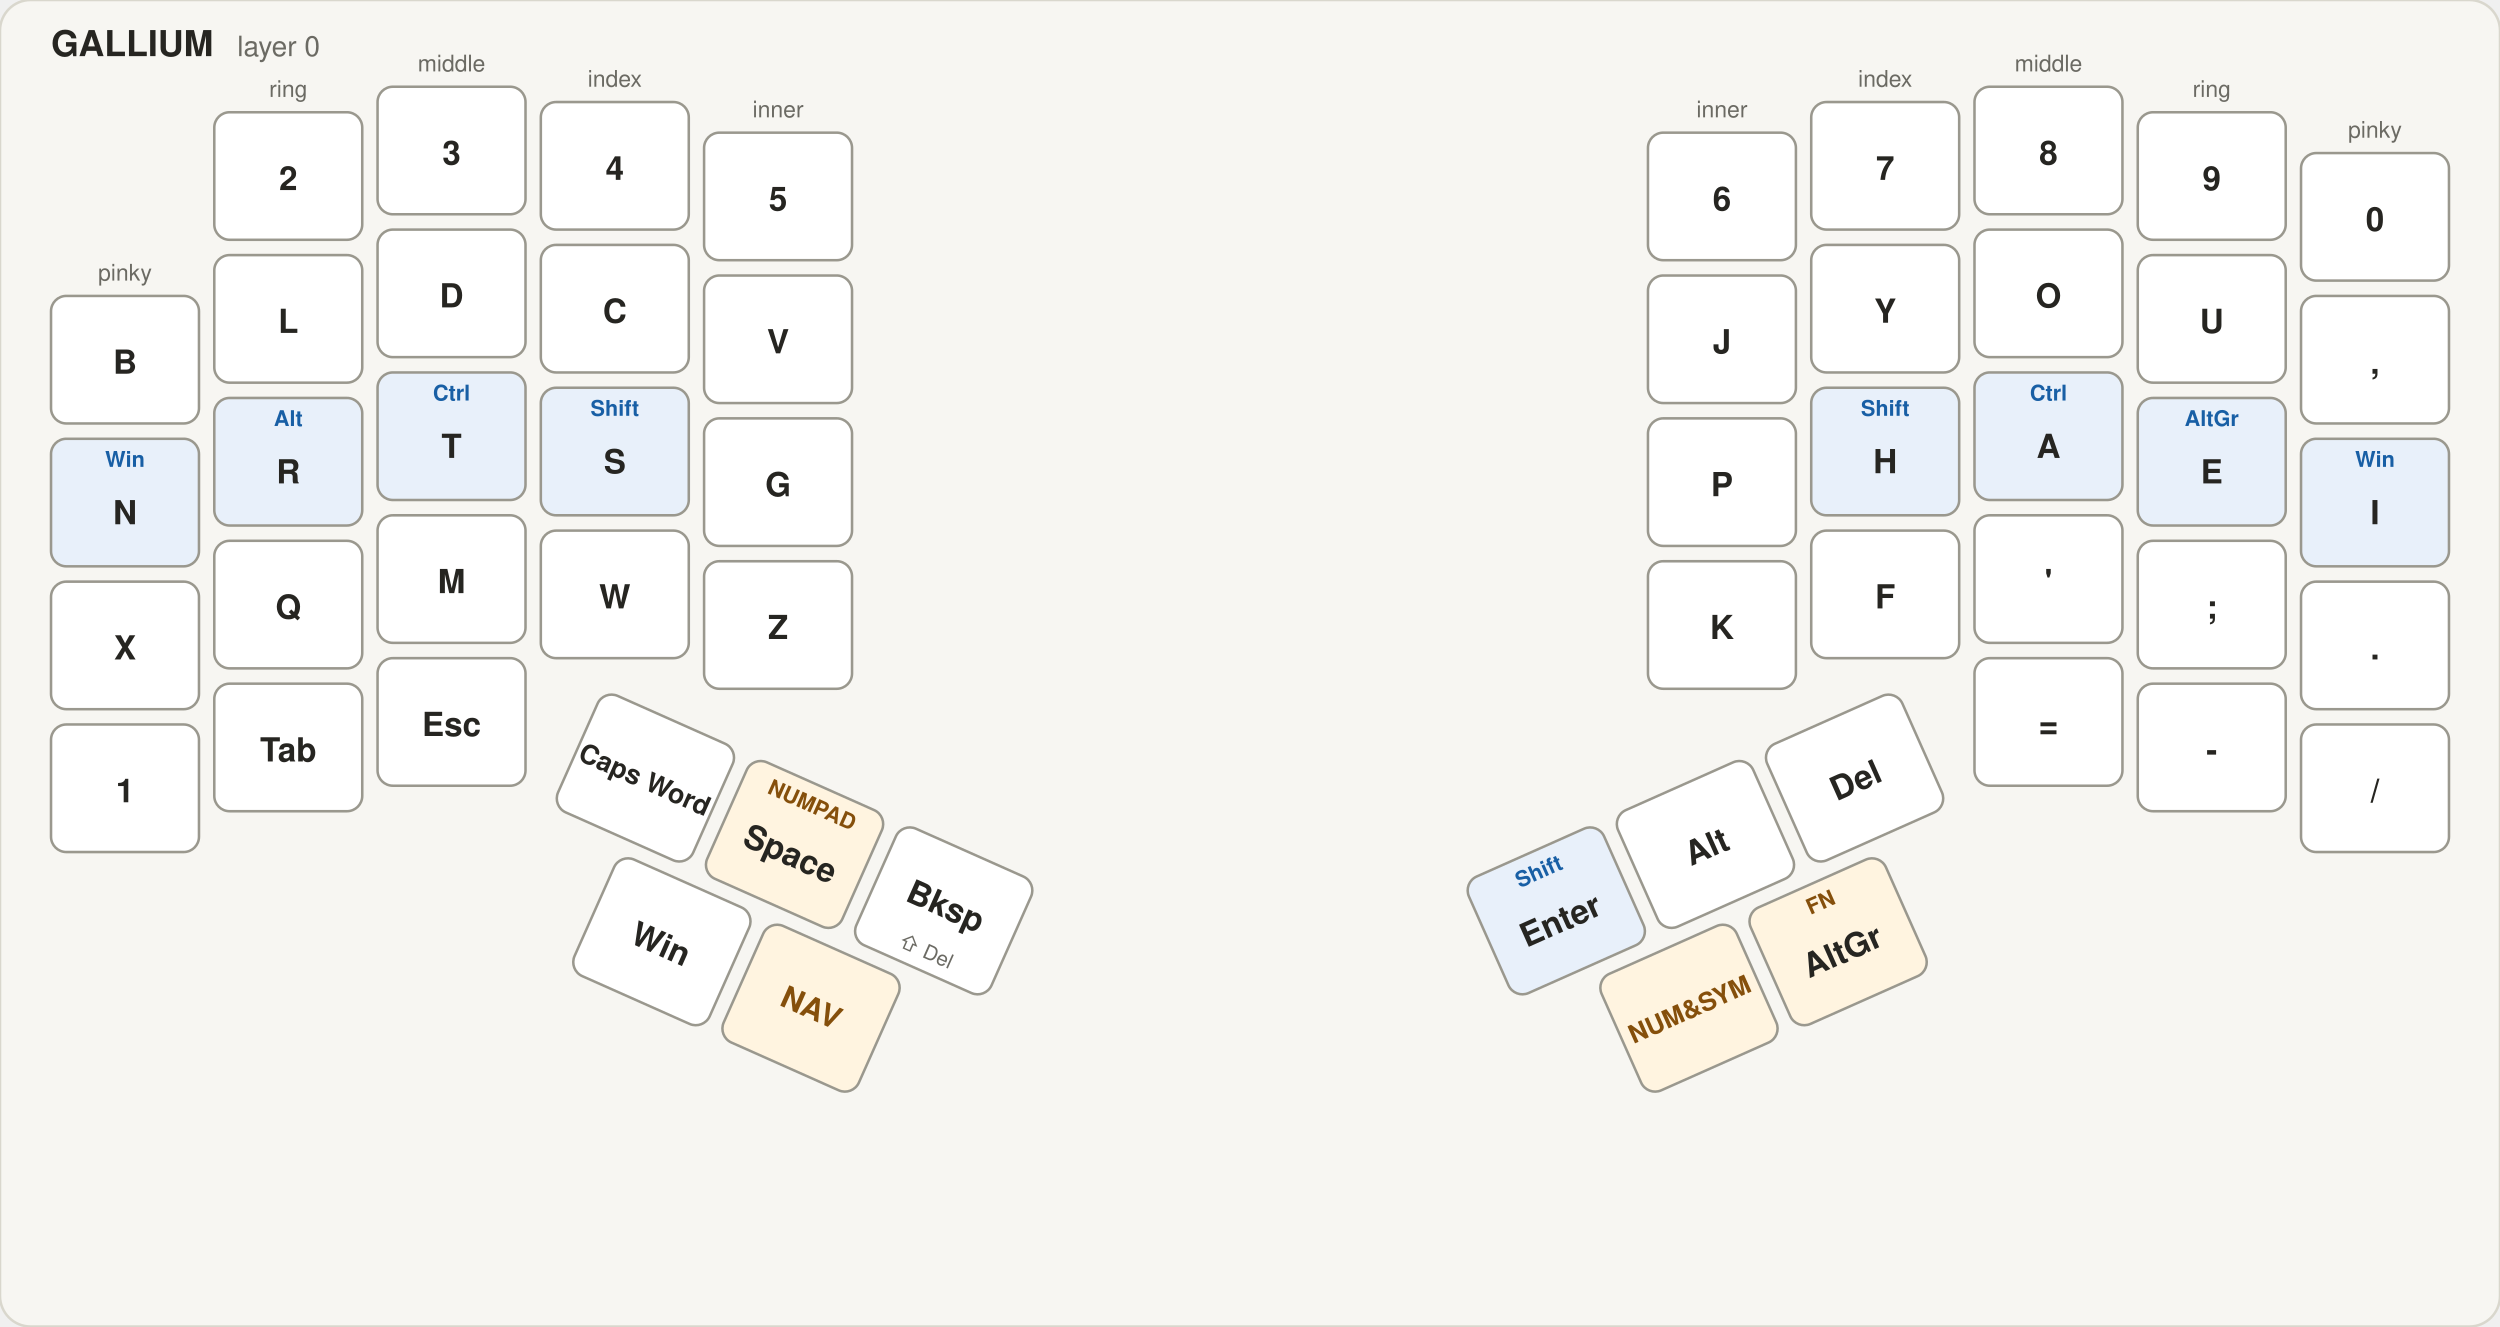
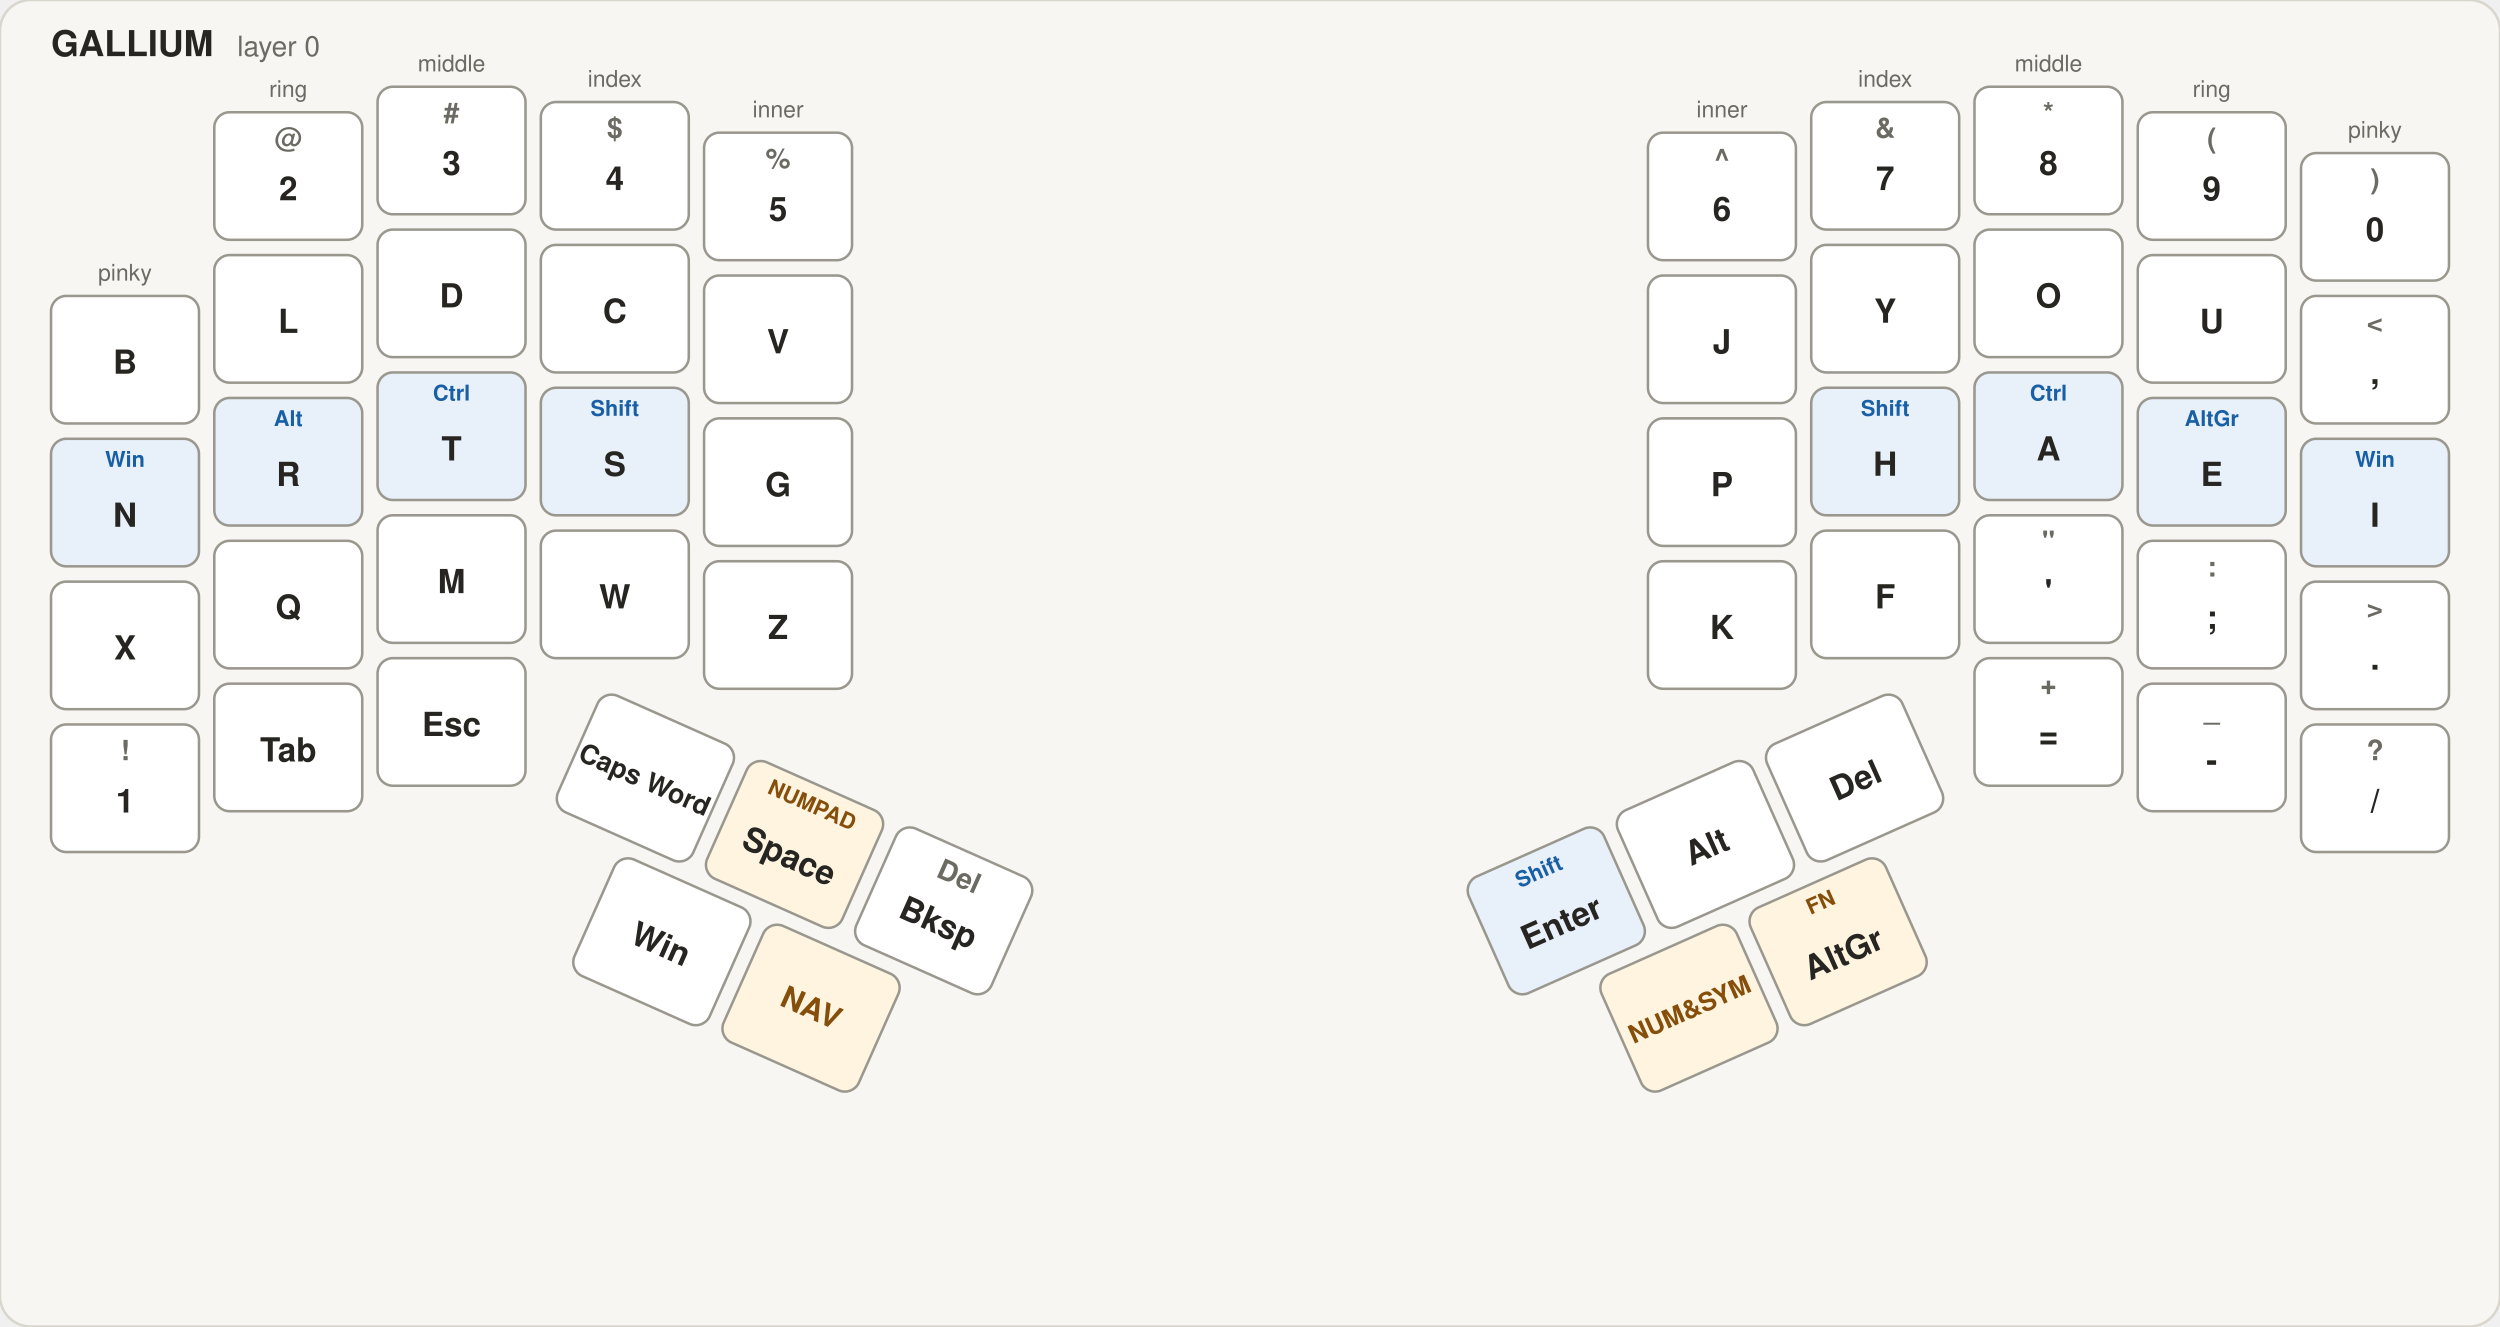
<svg xmlns="http://www.w3.org/2000/svg" viewBox="0 0 980 520" width="980" height="520" font-family="-apple-system, 'Segoe UI', Helvetica, Arial, sans-serif">
  <rect width="980" height="520" rx="12" fill="#f7f6f2" stroke="#d9d7cd" />
  <text x="20" y="22" font-size="14" font-weight="700" fill="#262521">GALLIUM</text>
  <text x="93" y="22" font-size="11" fill="#6b6a63">layer 0</text>
  <text x="49" y="110" text-anchor="middle" font-size="9" fill="#6b6a63">pinky</text>
  <g data-pos="9">
    <rect x="20" y="116" width="58" height="50" rx="6" fill="#ffffff" stroke="#9a988e" />
    <text x="49" y="146.5" text-anchor="middle" font-size="13" font-weight="700" fill="#262521">B</text>
  </g>
  <g data-pos="19">
    <rect x="20" y="172" width="58" height="50" rx="6" fill="#e8f0fa" stroke="#9a988e" />
    <text x="49" y="183" text-anchor="middle" font-size="8.5" font-weight="600" fill="#185fa5">Win</text>
-     <text x="49" y="205.5" text-anchor="middle" font-size="13" font-weight="700" fill="#262521">N</text>
+     <text x="49" y="206.5" text-anchor="middle" font-size="13" font-weight="700" fill="#262521">N</text>
  </g>
  <g data-pos="29">
    <rect x="20" y="228" width="58" height="50" rx="6" fill="#ffffff" stroke="#9a988e" />
    <text x="49" y="258.5" text-anchor="middle" font-size="13" font-weight="700" fill="#262521">X</text>
  </g>
  <g data-pos="39">
    <rect x="20" y="284" width="58" height="50" rx="6" fill="#ffffff" stroke="#9a988e" />
-     <text x="49" y="314.5" text-anchor="middle" font-size="13" font-weight="700" fill="#262521">1</text>
+     <text x="49" y="298" text-anchor="middle" font-size="11" font-weight="600" fill="#6b6a63">!</text>
+     <text x="49" y="318.5" text-anchor="middle" font-size="13" font-weight="700" fill="#262521">1</text>
  </g>
  <text x="113" y="38" text-anchor="middle" font-size="9" fill="#6b6a63">ring</text>
  <g data-pos="0">
    <rect x="84" y="44" width="58" height="50" rx="6" fill="#ffffff" stroke="#9a988e" />
-     <text x="113" y="74.5" text-anchor="middle" font-size="13" font-weight="700" fill="#262521">2</text>
+     <text x="113" y="58" text-anchor="middle" font-size="11" font-weight="600" fill="#6b6a63">@</text>
+     <text x="113" y="78.5" text-anchor="middle" font-size="13" font-weight="700" fill="#262521">2</text>
  </g>
  <g data-pos="10">
    <rect x="84" y="100" width="58" height="50" rx="6" fill="#ffffff" stroke="#9a988e" />
    <text x="113" y="130.5" text-anchor="middle" font-size="13" font-weight="700" fill="#262521">L</text>
  </g>
  <g data-pos="20">
    <rect x="84" y="156" width="58" height="50" rx="6" fill="#e8f0fa" stroke="#9a988e" />
    <text x="113" y="167" text-anchor="middle" font-size="8.5" font-weight="600" fill="#185fa5">Alt</text>
-     <text x="113" y="189.5" text-anchor="middle" font-size="13" font-weight="700" fill="#262521">R</text>
+     <text x="113" y="190.5" text-anchor="middle" font-size="13" font-weight="700" fill="#262521">R</text>
  </g>
  <g data-pos="30">
    <rect x="84" y="212" width="58" height="50" rx="6" fill="#ffffff" stroke="#9a988e" />
    <text x="113" y="242.5" text-anchor="middle" font-size="13" font-weight="700" fill="#262521">Q</text>
  </g>
  <g data-pos="40">
    <rect x="84" y="268" width="58" height="50" rx="6" fill="#ffffff" stroke="#9a988e" />
    <text x="113" y="298.5" text-anchor="middle" font-size="13" font-weight="700" fill="#262521">Tab</text>
  </g>
  <text x="177" y="28" text-anchor="middle" font-size="9" fill="#6b6a63">middle</text>
  <g data-pos="1">
    <rect x="148" y="34" width="58" height="50" rx="6" fill="#ffffff" stroke="#9a988e" />
-     <text x="177" y="64.5" text-anchor="middle" font-size="13" font-weight="700" fill="#262521">3</text>
+     <text x="177" y="48" text-anchor="middle" font-size="11" font-weight="600" fill="#6b6a63">#</text>
+     <text x="177" y="68.5" text-anchor="middle" font-size="13" font-weight="700" fill="#262521">3</text>
  </g>
  <g data-pos="11">
    <rect x="148" y="90" width="58" height="50" rx="6" fill="#ffffff" stroke="#9a988e" />
    <text x="177" y="120.5" text-anchor="middle" font-size="13" font-weight="700" fill="#262521">D</text>
  </g>
  <g data-pos="21">
    <rect x="148" y="146" width="58" height="50" rx="6" fill="#e8f0fa" stroke="#9a988e" />
    <text x="177" y="157" text-anchor="middle" font-size="8.5" font-weight="600" fill="#185fa5">Ctrl</text>
-     <text x="177" y="179.5" text-anchor="middle" font-size="13" font-weight="700" fill="#262521">T</text>
+     <text x="177" y="180.5" text-anchor="middle" font-size="13" font-weight="700" fill="#262521">T</text>
  </g>
  <g data-pos="31">
    <rect x="148" y="202" width="58" height="50" rx="6" fill="#ffffff" stroke="#9a988e" />
    <text x="177" y="232.5" text-anchor="middle" font-size="13" font-weight="700" fill="#262521">M</text>
  </g>
  <g data-pos="41">
    <rect x="148" y="258" width="58" height="50" rx="6" fill="#ffffff" stroke="#9a988e" />
    <text x="177" y="288.5" text-anchor="middle" font-size="13" font-weight="700" fill="#262521">Esc</text>
  </g>
  <text x="241" y="34" text-anchor="middle" font-size="9" fill="#6b6a63">index</text>
  <g data-pos="2">
    <rect x="212" y="40" width="58" height="50" rx="6" fill="#ffffff" stroke="#9a988e" />
-     <text x="241" y="70.5" text-anchor="middle" font-size="13" font-weight="700" fill="#262521">4</text>
+     <text x="241" y="54" text-anchor="middle" font-size="11" font-weight="600" fill="#6b6a63">$</text>
+     <text x="241" y="74.5" text-anchor="middle" font-size="13" font-weight="700" fill="#262521">4</text>
  </g>
  <g data-pos="12">
    <rect x="212" y="96" width="58" height="50" rx="6" fill="#ffffff" stroke="#9a988e" />
    <text x="241" y="126.5" text-anchor="middle" font-size="13" font-weight="700" fill="#262521">C</text>
  </g>
  <g data-pos="22">
    <rect x="212" y="152" width="58" height="50" rx="6" fill="#e8f0fa" stroke="#9a988e" />
    <text x="241" y="163" text-anchor="middle" font-size="8.5" font-weight="600" fill="#185fa5">Shift</text>
-     <text x="241" y="185.5" text-anchor="middle" font-size="13" font-weight="700" fill="#262521">S</text>
+     <text x="241" y="186.5" text-anchor="middle" font-size="13" font-weight="700" fill="#262521">S</text>
  </g>
  <g data-pos="32">
    <rect x="212" y="208" width="58" height="50" rx="6" fill="#ffffff" stroke="#9a988e" />
    <text x="241" y="238.5" text-anchor="middle" font-size="13" font-weight="700" fill="#262521">W</text>
  </g>
  <text x="305" y="46" text-anchor="middle" font-size="9" fill="#6b6a63">inner</text>
  <g data-pos="3">
    <rect x="276" y="52" width="58" height="50" rx="6" fill="#ffffff" stroke="#9a988e" />
-     <text x="305" y="82.5" text-anchor="middle" font-size="13" font-weight="700" fill="#262521">5</text>
+     <text x="305" y="66" text-anchor="middle" font-size="11" font-weight="600" fill="#6b6a63">%</text>
+     <text x="305" y="86.5" text-anchor="middle" font-size="13" font-weight="700" fill="#262521">5</text>
  </g>
  <g data-pos="13">
    <rect x="276" y="108" width="58" height="50" rx="6" fill="#ffffff" stroke="#9a988e" />
    <text x="305" y="138.5" text-anchor="middle" font-size="13" font-weight="700" fill="#262521">V</text>
  </g>
  <g data-pos="23">
    <rect x="276" y="164" width="58" height="50" rx="6" fill="#ffffff" stroke="#9a988e" />
    <text x="305" y="194.5" text-anchor="middle" font-size="13" font-weight="700" fill="#262521">G</text>
  </g>
  <g data-pos="33">
    <rect x="276" y="220" width="58" height="50" rx="6" fill="#ffffff" stroke="#9a988e" />
    <text x="305" y="250.5" text-anchor="middle" font-size="13" font-weight="700" fill="#262521">Z</text>
  </g>
  <g transform="rotate(24 253 305)">
    <g data-pos="45">
      <rect x="224" y="280" width="58" height="50" rx="6" fill="#ffffff" stroke="#9a988e" />
      <text x="253" y="309.25" text-anchor="middle" font-size="10.5" font-weight="700" fill="#262521">Caps Word</text>
    </g>
    <g data-pos="48">
      <rect x="288" y="280" width="58" height="50" rx="6" fill="#fff4e0" stroke="#9a988e" />
      <text x="317" y="291" text-anchor="middle" font-size="8.5" font-weight="600" fill="#854f0b">NUMPAD</text>
-       <text x="317" y="313.5" text-anchor="middle" font-size="13" font-weight="700" fill="#262521">Space</text>
+       <text x="317" y="314.5" text-anchor="middle" font-size="13" font-weight="700" fill="#262521">Space</text>
    </g>
    <g data-pos="52">
      <rect x="352" y="280" width="58" height="50" rx="6" fill="#ffffff" stroke="#9a988e" />
-       <text x="381" y="307.5" text-anchor="middle" font-size="13" font-weight="700" fill="#262521">Bksp</text>
-       <text x="381" y="325" text-anchor="middle" font-size="8" fill="#6b6a63">⇧ Del</text>
+       <text x="381" y="294" text-anchor="middle" font-size="11" font-weight="600" fill="#6b6a63">Del</text>
+       <text x="381" y="314.5" text-anchor="middle" font-size="13" font-weight="700" fill="#262521">Bksp</text>
    </g>
    <g data-pos="47">
      <rect x="256" y="336" width="58" height="50" rx="6" fill="#ffffff" stroke="#9a988e" />
      <text x="285" y="366.5" text-anchor="middle" font-size="13" font-weight="700" fill="#262521">Win</text>
    </g>
    <g data-pos="51">
      <rect x="320" y="336" width="58" height="50" rx="6" fill="#fff4e0" stroke="#9a988e" />
      <text x="349" y="365" text-anchor="middle" font-size="12" font-weight="700" fill="#854f0b">NAV</text>
    </g>
  </g>
  <text x="675" y="46" text-anchor="middle" font-size="9" fill="#6b6a63">inner</text>
  <g data-pos="4">
    <rect x="646" y="52" width="58" height="50" rx="6" fill="#ffffff" stroke="#9a988e" />
-     <text x="675" y="82.5" text-anchor="middle" font-size="13" font-weight="700" fill="#262521">6</text>
+     <text x="675" y="66" text-anchor="middle" font-size="11" font-weight="600" fill="#6b6a63">^</text>
+     <text x="675" y="86.5" text-anchor="middle" font-size="13" font-weight="700" fill="#262521">6</text>
  </g>
  <g data-pos="14">
    <rect x="646" y="108" width="58" height="50" rx="6" fill="#ffffff" stroke="#9a988e" />
    <text x="675" y="138.5" text-anchor="middle" font-size="13" font-weight="700" fill="#262521">J</text>
  </g>
  <g data-pos="24">
    <rect x="646" y="164" width="58" height="50" rx="6" fill="#ffffff" stroke="#9a988e" />
    <text x="675" y="194.5" text-anchor="middle" font-size="13" font-weight="700" fill="#262521">P</text>
  </g>
  <g data-pos="34">
    <rect x="646" y="220" width="58" height="50" rx="6" fill="#ffffff" stroke="#9a988e" />
    <text x="675" y="250.5" text-anchor="middle" font-size="13" font-weight="700" fill="#262521">K</text>
  </g>
  <text x="739" y="34" text-anchor="middle" font-size="9" fill="#6b6a63">index</text>
  <g data-pos="5">
    <rect x="710" y="40" width="58" height="50" rx="6" fill="#ffffff" stroke="#9a988e" />
-     <text x="739" y="70.5" text-anchor="middle" font-size="13" font-weight="700" fill="#262521">7</text>
+     <text x="739" y="54" text-anchor="middle" font-size="11" font-weight="600" fill="#6b6a63">&amp;</text>
+     <text x="739" y="74.5" text-anchor="middle" font-size="13" font-weight="700" fill="#262521">7</text>
  </g>
  <g data-pos="15">
    <rect x="710" y="96" width="58" height="50" rx="6" fill="#ffffff" stroke="#9a988e" />
    <text x="739" y="126.5" text-anchor="middle" font-size="13" font-weight="700" fill="#262521">Y</text>
  </g>
  <g data-pos="25">
    <rect x="710" y="152" width="58" height="50" rx="6" fill="#e8f0fa" stroke="#9a988e" />
    <text x="739" y="163" text-anchor="middle" font-size="8.5" font-weight="600" fill="#185fa5">Shift</text>
-     <text x="739" y="185.5" text-anchor="middle" font-size="13" font-weight="700" fill="#262521">H</text>
+     <text x="739" y="186.5" text-anchor="middle" font-size="13" font-weight="700" fill="#262521">H</text>
  </g>
  <g data-pos="35">
    <rect x="710" y="208" width="58" height="50" rx="6" fill="#ffffff" stroke="#9a988e" />
    <text x="739" y="238.5" text-anchor="middle" font-size="13" font-weight="700" fill="#262521">F</text>
  </g>
  <text x="803" y="28" text-anchor="middle" font-size="9" fill="#6b6a63">middle</text>
  <g data-pos="6">
    <rect x="774" y="34" width="58" height="50" rx="6" fill="#ffffff" stroke="#9a988e" />
-     <text x="803" y="64.5" text-anchor="middle" font-size="13" font-weight="700" fill="#262521">8</text>
+     <text x="803" y="48" text-anchor="middle" font-size="11" font-weight="600" fill="#6b6a63">*</text>
+     <text x="803" y="68.5" text-anchor="middle" font-size="13" font-weight="700" fill="#262521">8</text>
  </g>
  <g data-pos="16">
    <rect x="774" y="90" width="58" height="50" rx="6" fill="#ffffff" stroke="#9a988e" />
    <text x="803" y="120.5" text-anchor="middle" font-size="13" font-weight="700" fill="#262521">O</text>
  </g>
  <g data-pos="26">
    <rect x="774" y="146" width="58" height="50" rx="6" fill="#e8f0fa" stroke="#9a988e" />
    <text x="803" y="157" text-anchor="middle" font-size="8.5" font-weight="600" fill="#185fa5">Ctrl</text>
-     <text x="803" y="179.5" text-anchor="middle" font-size="13" font-weight="700" fill="#262521">A</text>
+     <text x="803" y="180.5" text-anchor="middle" font-size="13" font-weight="700" fill="#262521">A</text>
  </g>
  <g data-pos="36">
    <rect x="774" y="202" width="58" height="50" rx="6" fill="#ffffff" stroke="#9a988e" />
-     <text x="803" y="232.5" text-anchor="middle" font-size="13" font-weight="700" fill="#262521">'</text>
+     <text x="803" y="216" text-anchor="middle" font-size="11" font-weight="600" fill="#6b6a63">"</text>
+     <text x="803" y="236.5" text-anchor="middle" font-size="13" font-weight="700" fill="#262521">'</text>
  </g>
  <g data-pos="42">
    <rect x="774" y="258" width="58" height="50" rx="6" fill="#ffffff" stroke="#9a988e" />
-     <text x="803" y="288.5" text-anchor="middle" font-size="13" font-weight="700" fill="#262521">=</text>
+     <text x="803" y="272" text-anchor="middle" font-size="11" font-weight="600" fill="#6b6a63">+</text>
+     <text x="803" y="292.5" text-anchor="middle" font-size="13" font-weight="700" fill="#262521">=</text>
  </g>
  <text x="867" y="38" text-anchor="middle" font-size="9" fill="#6b6a63">ring</text>
  <g data-pos="7">
    <rect x="838" y="44" width="58" height="50" rx="6" fill="#ffffff" stroke="#9a988e" />
-     <text x="867" y="74.5" text-anchor="middle" font-size="13" font-weight="700" fill="#262521">9</text>
+     <text x="867" y="58" text-anchor="middle" font-size="11" font-weight="600" fill="#6b6a63">(</text>
+     <text x="867" y="78.5" text-anchor="middle" font-size="13" font-weight="700" fill="#262521">9</text>
  </g>
  <g data-pos="17">
    <rect x="838" y="100" width="58" height="50" rx="6" fill="#ffffff" stroke="#9a988e" />
    <text x="867" y="130.5" text-anchor="middle" font-size="13" font-weight="700" fill="#262521">U</text>
  </g>
  <g data-pos="27">
    <rect x="838" y="156" width="58" height="50" rx="6" fill="#e8f0fa" stroke="#9a988e" />
    <text x="867" y="167" text-anchor="middle" font-size="8.5" font-weight="600" fill="#185fa5">AltGr</text>
-     <text x="867" y="189.5" text-anchor="middle" font-size="13" font-weight="700" fill="#262521">E</text>
+     <text x="867" y="190.5" text-anchor="middle" font-size="13" font-weight="700" fill="#262521">E</text>
  </g>
  <g data-pos="37">
    <rect x="838" y="212" width="58" height="50" rx="6" fill="#ffffff" stroke="#9a988e" />
-     <text x="867" y="242.5" text-anchor="middle" font-size="13" font-weight="700" fill="#262521">;</text>
+     <text x="867" y="226" text-anchor="middle" font-size="11" font-weight="600" fill="#6b6a63">:</text>
+     <text x="867" y="246.5" text-anchor="middle" font-size="13" font-weight="700" fill="#262521">;</text>
  </g>
  <g data-pos="43">
    <rect x="838" y="268" width="58" height="50" rx="6" fill="#ffffff" stroke="#9a988e" />
-     <text x="867" y="298.5" text-anchor="middle" font-size="13" font-weight="700" fill="#262521">-</text>
+     <text x="867" y="282" text-anchor="middle" font-size="11" font-weight="600" fill="#6b6a63">_</text>
+     <text x="867" y="302.5" text-anchor="middle" font-size="13" font-weight="700" fill="#262521">-</text>
  </g>
  <text x="931" y="54" text-anchor="middle" font-size="9" fill="#6b6a63">pinky</text>
  <g data-pos="8">
    <rect x="902" y="60" width="58" height="50" rx="6" fill="#ffffff" stroke="#9a988e" />
-     <text x="931" y="90.5" text-anchor="middle" font-size="13" font-weight="700" fill="#262521">0</text>
+     <text x="931" y="74" text-anchor="middle" font-size="11" font-weight="600" fill="#6b6a63">)</text>
+     <text x="931" y="94.5" text-anchor="middle" font-size="13" font-weight="700" fill="#262521">0</text>
  </g>
  <g data-pos="18">
    <rect x="902" y="116" width="58" height="50" rx="6" fill="#ffffff" stroke="#9a988e" />
-     <text x="931" y="146.5" text-anchor="middle" font-size="13" font-weight="700" fill="#262521">,</text>
+     <text x="931" y="130" text-anchor="middle" font-size="11" font-weight="600" fill="#6b6a63">&lt;</text>
+     <text x="931" y="150.5" text-anchor="middle" font-size="13" font-weight="700" fill="#262521">,</text>
  </g>
  <g data-pos="28">
    <rect x="902" y="172" width="58" height="50" rx="6" fill="#e8f0fa" stroke="#9a988e" />
    <text x="931" y="183" text-anchor="middle" font-size="8.5" font-weight="600" fill="#185fa5">Win</text>
-     <text x="931" y="205.5" text-anchor="middle" font-size="13" font-weight="700" fill="#262521">I</text>
+     <text x="931" y="206.5" text-anchor="middle" font-size="13" font-weight="700" fill="#262521">I</text>
  </g>
  <g data-pos="38">
    <rect x="902" y="228" width="58" height="50" rx="6" fill="#ffffff" stroke="#9a988e" />
-     <text x="931" y="258.5" text-anchor="middle" font-size="13" font-weight="700" fill="#262521">.</text>
+     <text x="931" y="242" text-anchor="middle" font-size="11" font-weight="600" fill="#6b6a63">&gt;</text>
+     <text x="931" y="262.5" text-anchor="middle" font-size="13" font-weight="700" fill="#262521">.</text>
  </g>
  <g data-pos="44">
    <rect x="902" y="284" width="58" height="50" rx="6" fill="#ffffff" stroke="#9a988e" />
-     <text x="931" y="314.5" text-anchor="middle" font-size="13" font-weight="700" fill="#262521">/</text>
+     <text x="931" y="298" text-anchor="middle" font-size="11" font-weight="600" fill="#6b6a63">?</text>
+     <text x="931" y="318.5" text-anchor="middle" font-size="13" font-weight="700" fill="#262521">/</text>
  </g>
  <g transform="rotate(-24 727 305)">
    <g data-pos="46">
      <rect x="698" y="280" width="58" height="50" rx="6" fill="#ffffff" stroke="#9a988e" />
      <text x="727" y="310.5" text-anchor="middle" font-size="13" font-weight="700" fill="#262521">Del</text>
    </g>
    <g data-pos="54">
      <rect x="634" y="280" width="58" height="50" rx="6" fill="#ffffff" stroke="#9a988e" />
      <text x="663" y="310.5" text-anchor="middle" font-size="13" font-weight="700" fill="#262521">Alt</text>
    </g>
    <g data-pos="50">
      <rect x="570" y="280" width="58" height="50" rx="6" fill="#e8f0fa" stroke="#9a988e" />
      <text x="599" y="291" text-anchor="middle" font-size="8.5" font-weight="600" fill="#185fa5">Shift</text>
-       <text x="599" y="313.5" text-anchor="middle" font-size="13" font-weight="700" fill="#262521">Enter</text>
+       <text x="599" y="314.5" text-anchor="middle" font-size="13" font-weight="700" fill="#262521">Enter</text>
    </g>
    <g data-pos="49">
      <rect x="666" y="336" width="58" height="50" rx="6" fill="#fff4e0" stroke="#9a988e" />
      <text x="695" y="347" text-anchor="middle" font-size="8.5" font-weight="600" fill="#854f0b">FN</text>
-       <text x="695" y="369.5" text-anchor="middle" font-size="13" font-weight="700" fill="#262521">AltGr</text>
+       <text x="695" y="370.5" text-anchor="middle" font-size="13" font-weight="700" fill="#262521">AltGr</text>
    </g>
    <g data-pos="53">
      <rect x="602" y="336" width="58" height="50" rx="6" fill="#fff4e0" stroke="#9a988e" />
      <text x="631" y="365" text-anchor="middle" font-size="10" font-weight="700" fill="#854f0b">NUM&amp;SYM</text>
    </g>
  </g>
</svg>
